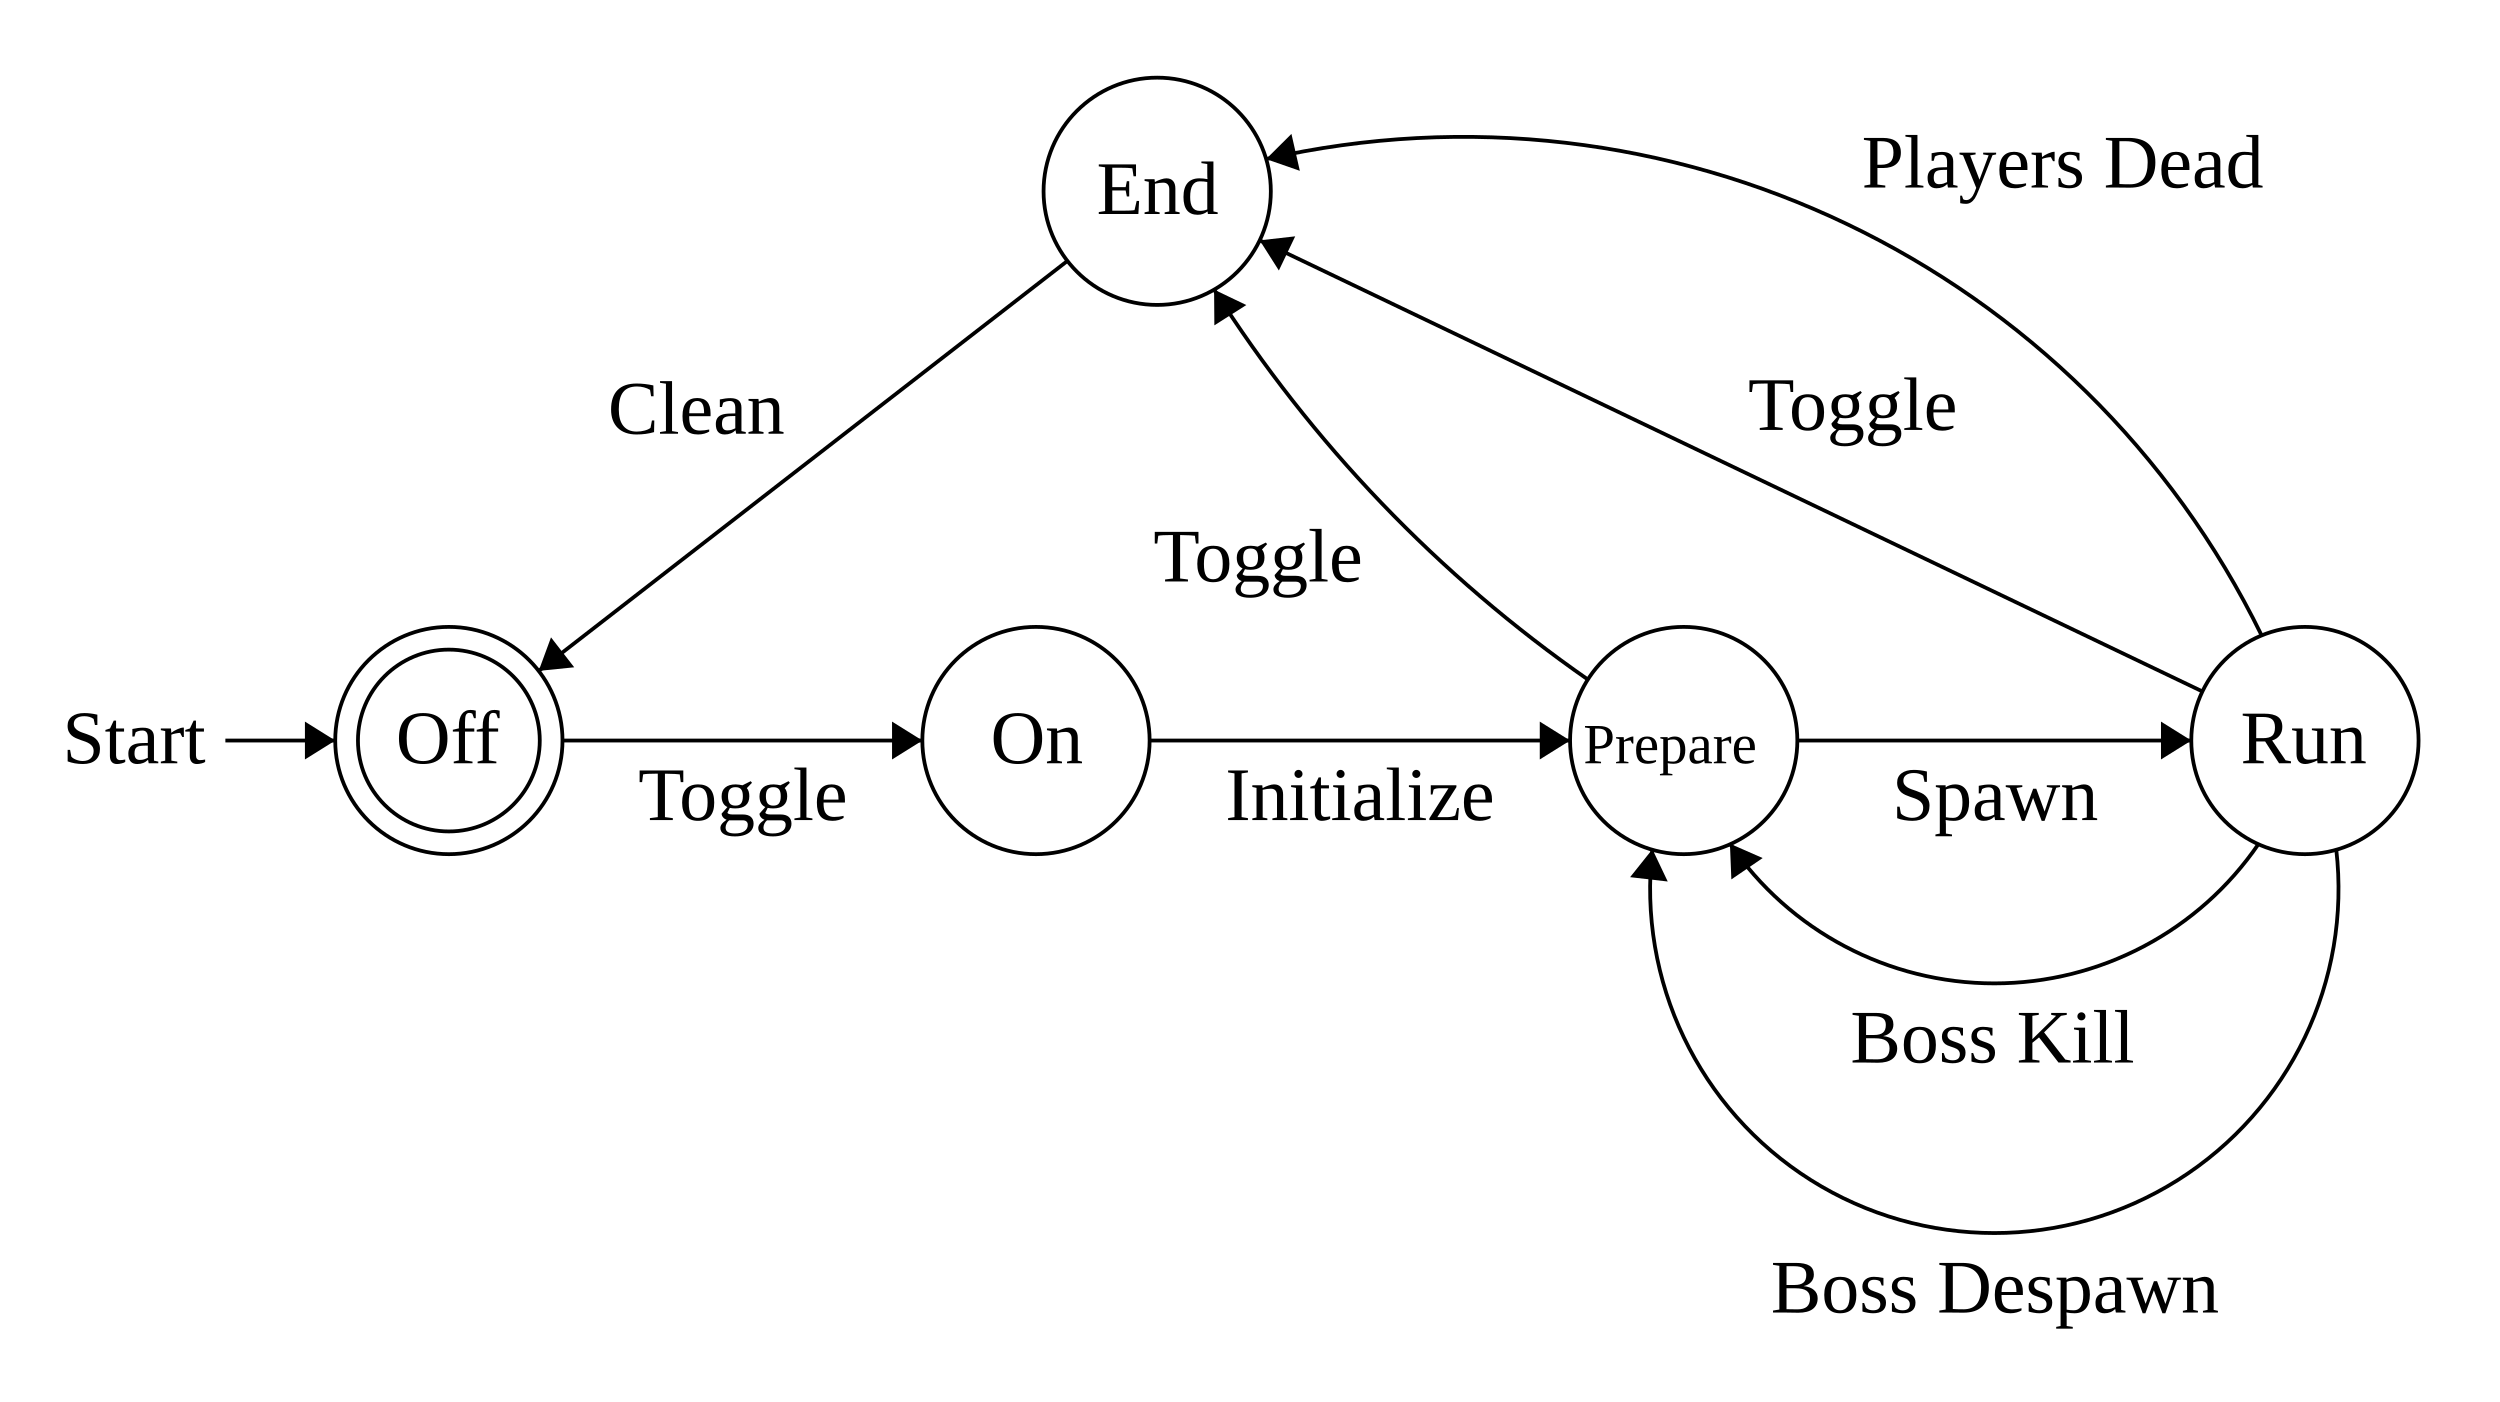
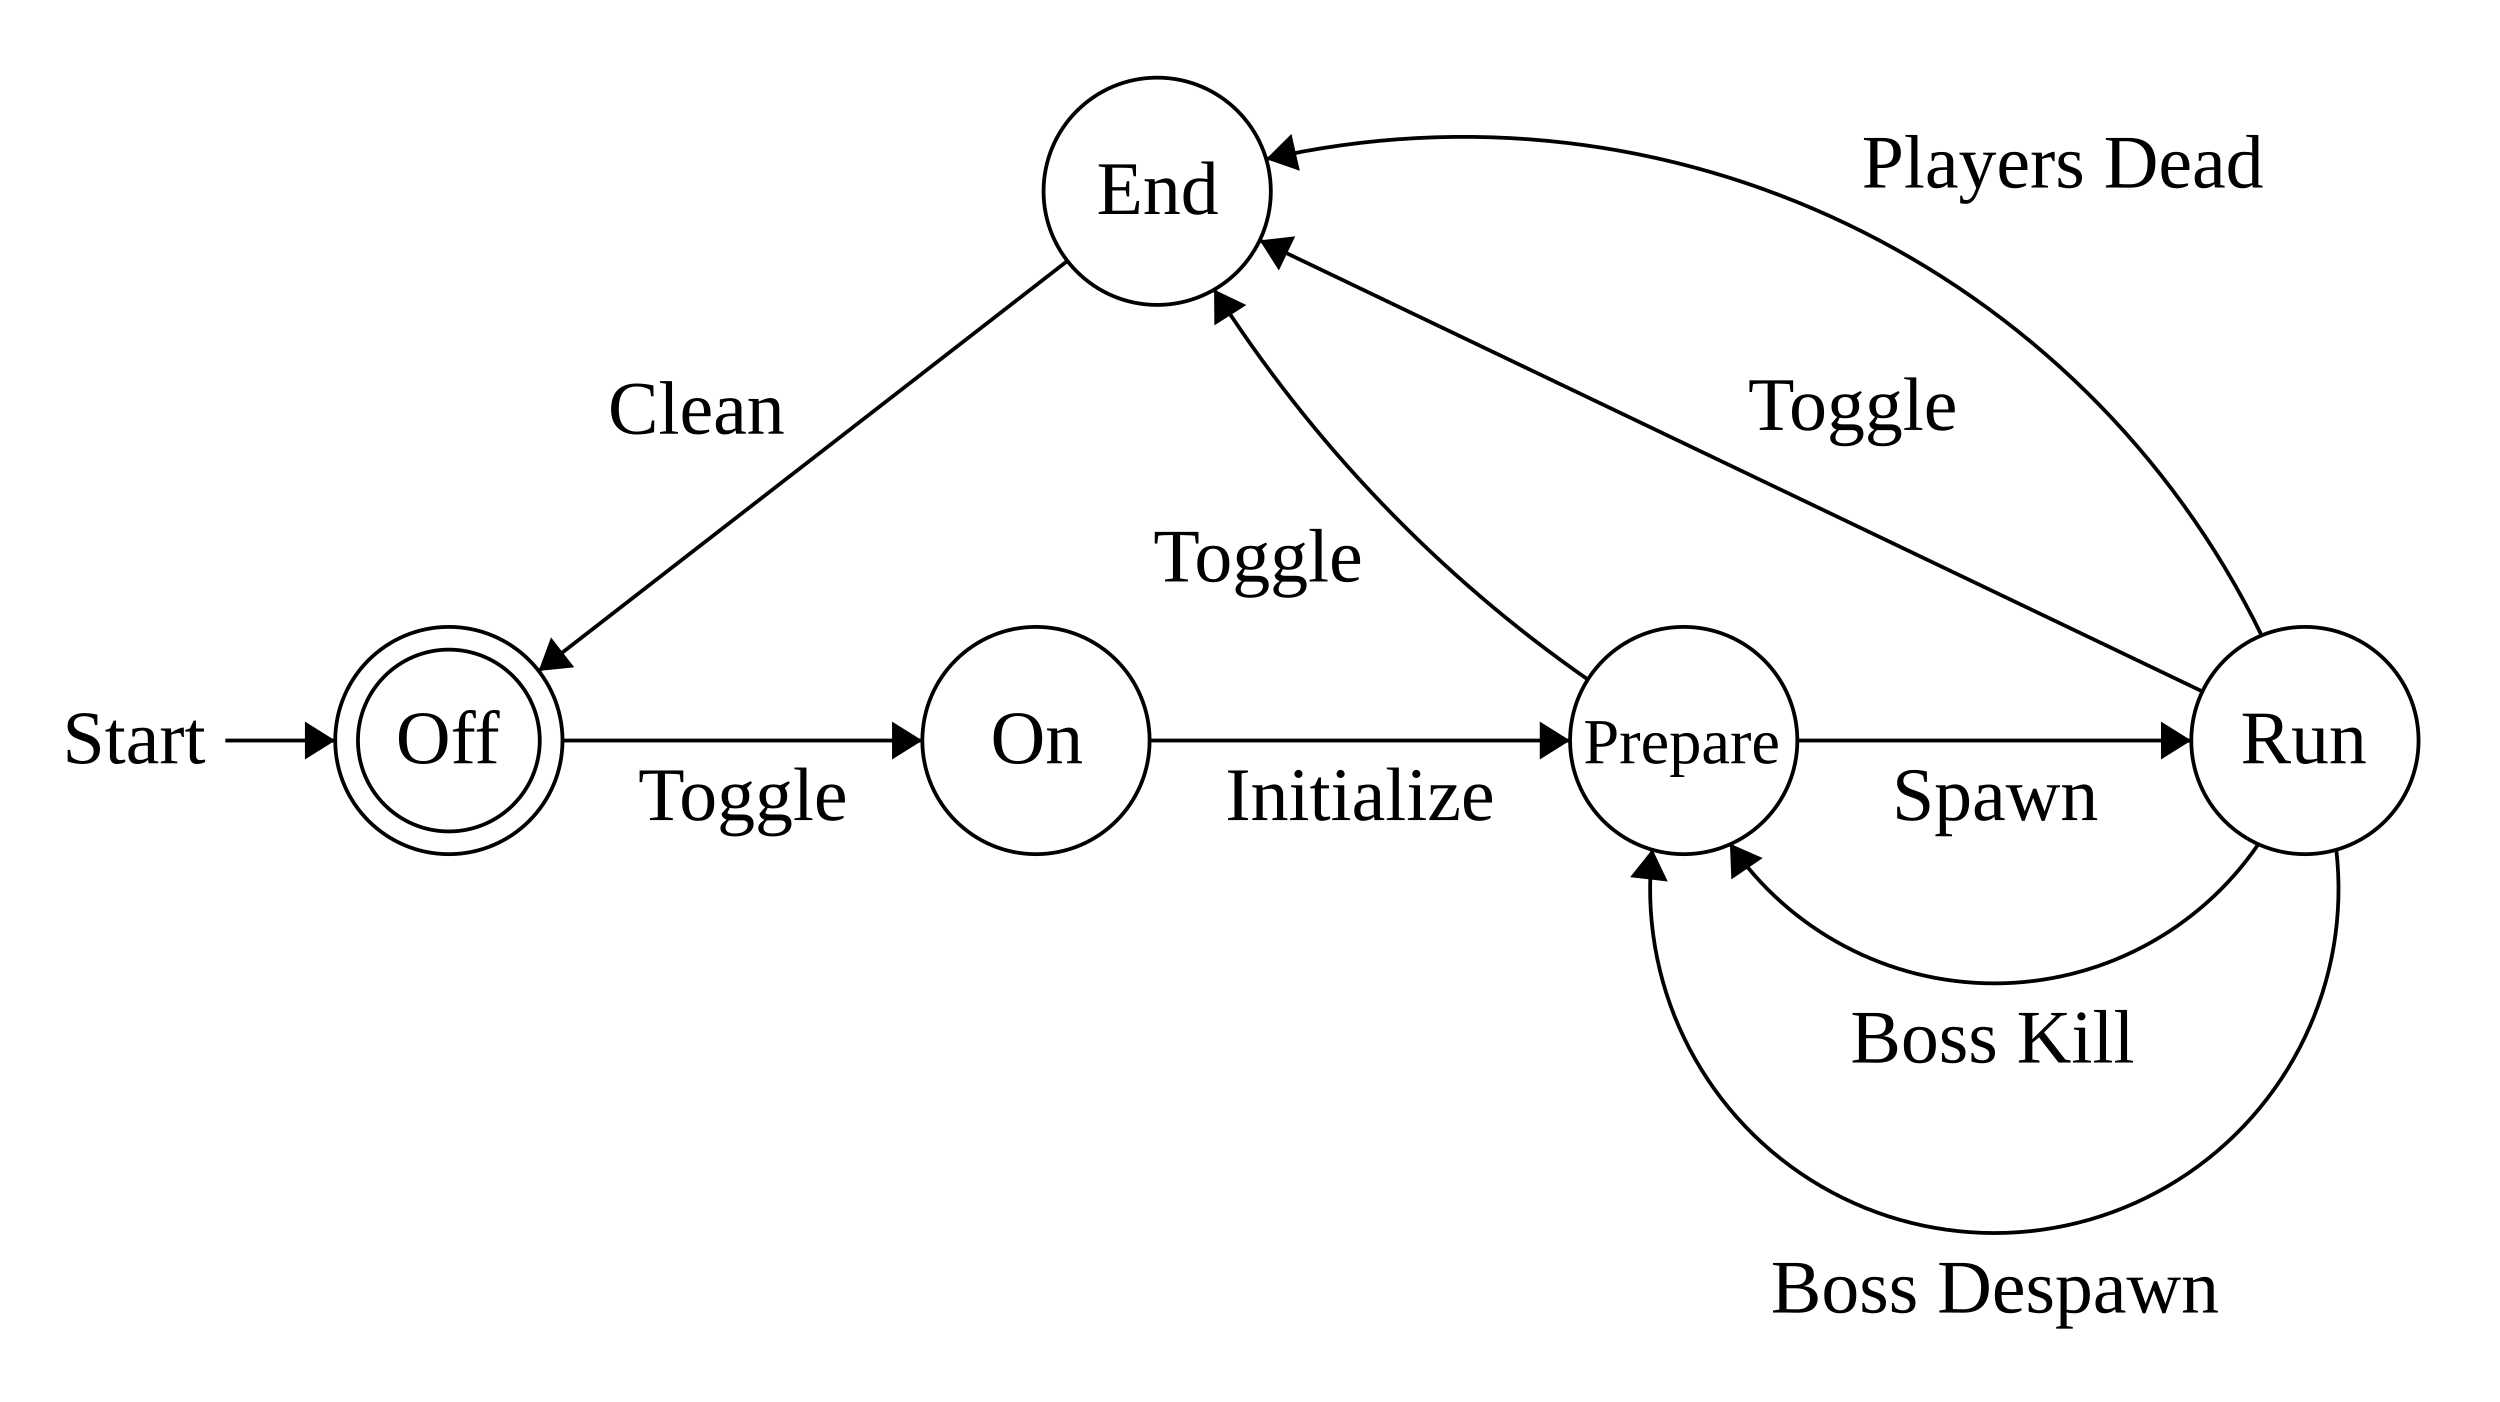
<svg xmlns="http://www.w3.org/2000/svg" width="660" height="370" version="1.1">
  <ellipse stroke="black" stroke-width="1" fill="none" cx="118.5" cy="195.5" rx="30" ry="30" />
  <text x="104.5" y="201.5" font-family="Times New Roman" font-size="20">Off</text>
  <ellipse stroke="black" stroke-width="1" fill="none" cx="118.5" cy="195.5" rx="24" ry="24" />
  <ellipse stroke="black" stroke-width="1" fill="none" cx="273.5" cy="195.5" rx="30" ry="30" />
  <text x="261.5" y="201.5" font-family="Times New Roman" font-size="20">On</text>
  <ellipse stroke="black" stroke-width="1" fill="none" cx="444.5" cy="195.5" rx="30" ry="30" />
-   <text x="418" y="201.5" font-family="Times New Roman" font-size="15">Prepare</text>
+   <text x="418" y="201.5" font-family="Times New Roman" font-size="17">Prepare</text>
  <ellipse stroke="black" stroke-width="1" fill="none" cx="608.5" cy="195.5" rx="30" ry="30" />
  <text x="591.5" y="201.5" font-family="Times New Roman" font-size="20">Run</text>
  <ellipse stroke="black" stroke-width="1" fill="none" cx="305.5" cy="50.5" rx="30" ry="30" />
  <text x="289.5" y="56.5" font-family="Times New Roman" font-size="20">End</text>
  <polygon stroke="black" stroke-width="1" points="59.5,195.5 88.5,195.5" />
  <text x="16.5" y="201.5" font-family="Times New Roman" font-size="20">Start</text>
  <polygon fill="black" stroke-width="1" points="88.5,195.5 80.5,190.5 80.5,200.5" />
  <polygon stroke="black" stroke-width="1" points="148.5,195.5 243.5,195.5" />
  <polygon fill="black" stroke-width="1" points="243.5,195.5 235.5,190.5 235.5,200.5" />
  <text x="168.5" y="216.5" font-family="Times New Roman" font-size="20">Toggle</text>
  <polygon stroke="black" stroke-width="1" points="303.5,195.5 414.5,195.5" />
  <polygon fill="black" stroke-width="1" points="414.5,195.5 406.5,190.5 406.5,200.5" />
  <text x="323.5" y="216.5" font-family="Times New Roman" font-size="20">Initialize</text>
  <polygon stroke="black" stroke-width="1" points="474.5,195.5 578.5,195.5" />
  <polygon fill="black" stroke-width="1" points="578.5,195.5 570.5,190.5 570.5,200.5" />
  <text x="499.5" y="216.5" font-family="Times New Roman" font-size="20">Spawn</text>
  <polygon stroke="black" stroke-width="1" points="581.439,182.55 332.561,63.45" />
  <polygon fill="black" stroke-width="1" points="332.561,63.45 337.619,71.413 341.936,62.393" />
  <text x="461.5" y="113.5" font-family="Times New Roman" font-size="20">Toggle</text>
  <path stroke="black" stroke-width="1" fill="none" d="M 419.199,179.396 A 361.963,361.963 0 0 1 320.521,76.459" />
  <polygon fill="black" stroke-width="1" points="320.521,76.459 320.591,85.893 329.031,80.53" />
  <text x="304.5" y="153.5" font-family="Times New Roman" font-size="20">Toggle</text>
  <polygon stroke="black" stroke-width="1" points="281.792,68.883 142.208,177.117" />
  <polygon fill="black" stroke-width="1" points="142.208,177.117 151.594,176.166 145.466,168.263" />
  <text x="160.5" y="114.5" font-family="Times New Roman" font-size="20">Clean</text>
  <path stroke="black" stroke-width="1" fill="none" d="M 334.248,41.997 A 234.619,234.619 0 0 1 597.087,167.778" />
  <polygon fill="black" stroke-width="1" points="334.248,41.997 343.158,45.098 340.94,35.347" />
  <text x="491.5" y="49.5" font-family="Times New Roman" font-size="20">Players Dead</text>
  <path stroke="black" stroke-width="1" fill="none" d="M 596.3,222.735 A 84.495,84.495 0 0 1 456.7,222.735" />
  <polygon fill="black" stroke-width="1" points="456.7,222.735 457.078,232.161 465.339,226.526" />
  <text x="488.5" y="280.5" font-family="Times New Roman" font-size="20">Boss Kill</text>
  <path stroke="black" stroke-width="1" fill="none" d="M 616.765,224.197 A 90.869,90.869 0 1 1 436.235,224.197" />
  <polygon fill="black" stroke-width="1" points="436.235,224.197 430.347,231.569 440.28,232.72" />
  <text x="467.5" y="346.5" font-family="Times New Roman" font-size="20">Boss Despawn</text>
</svg>
